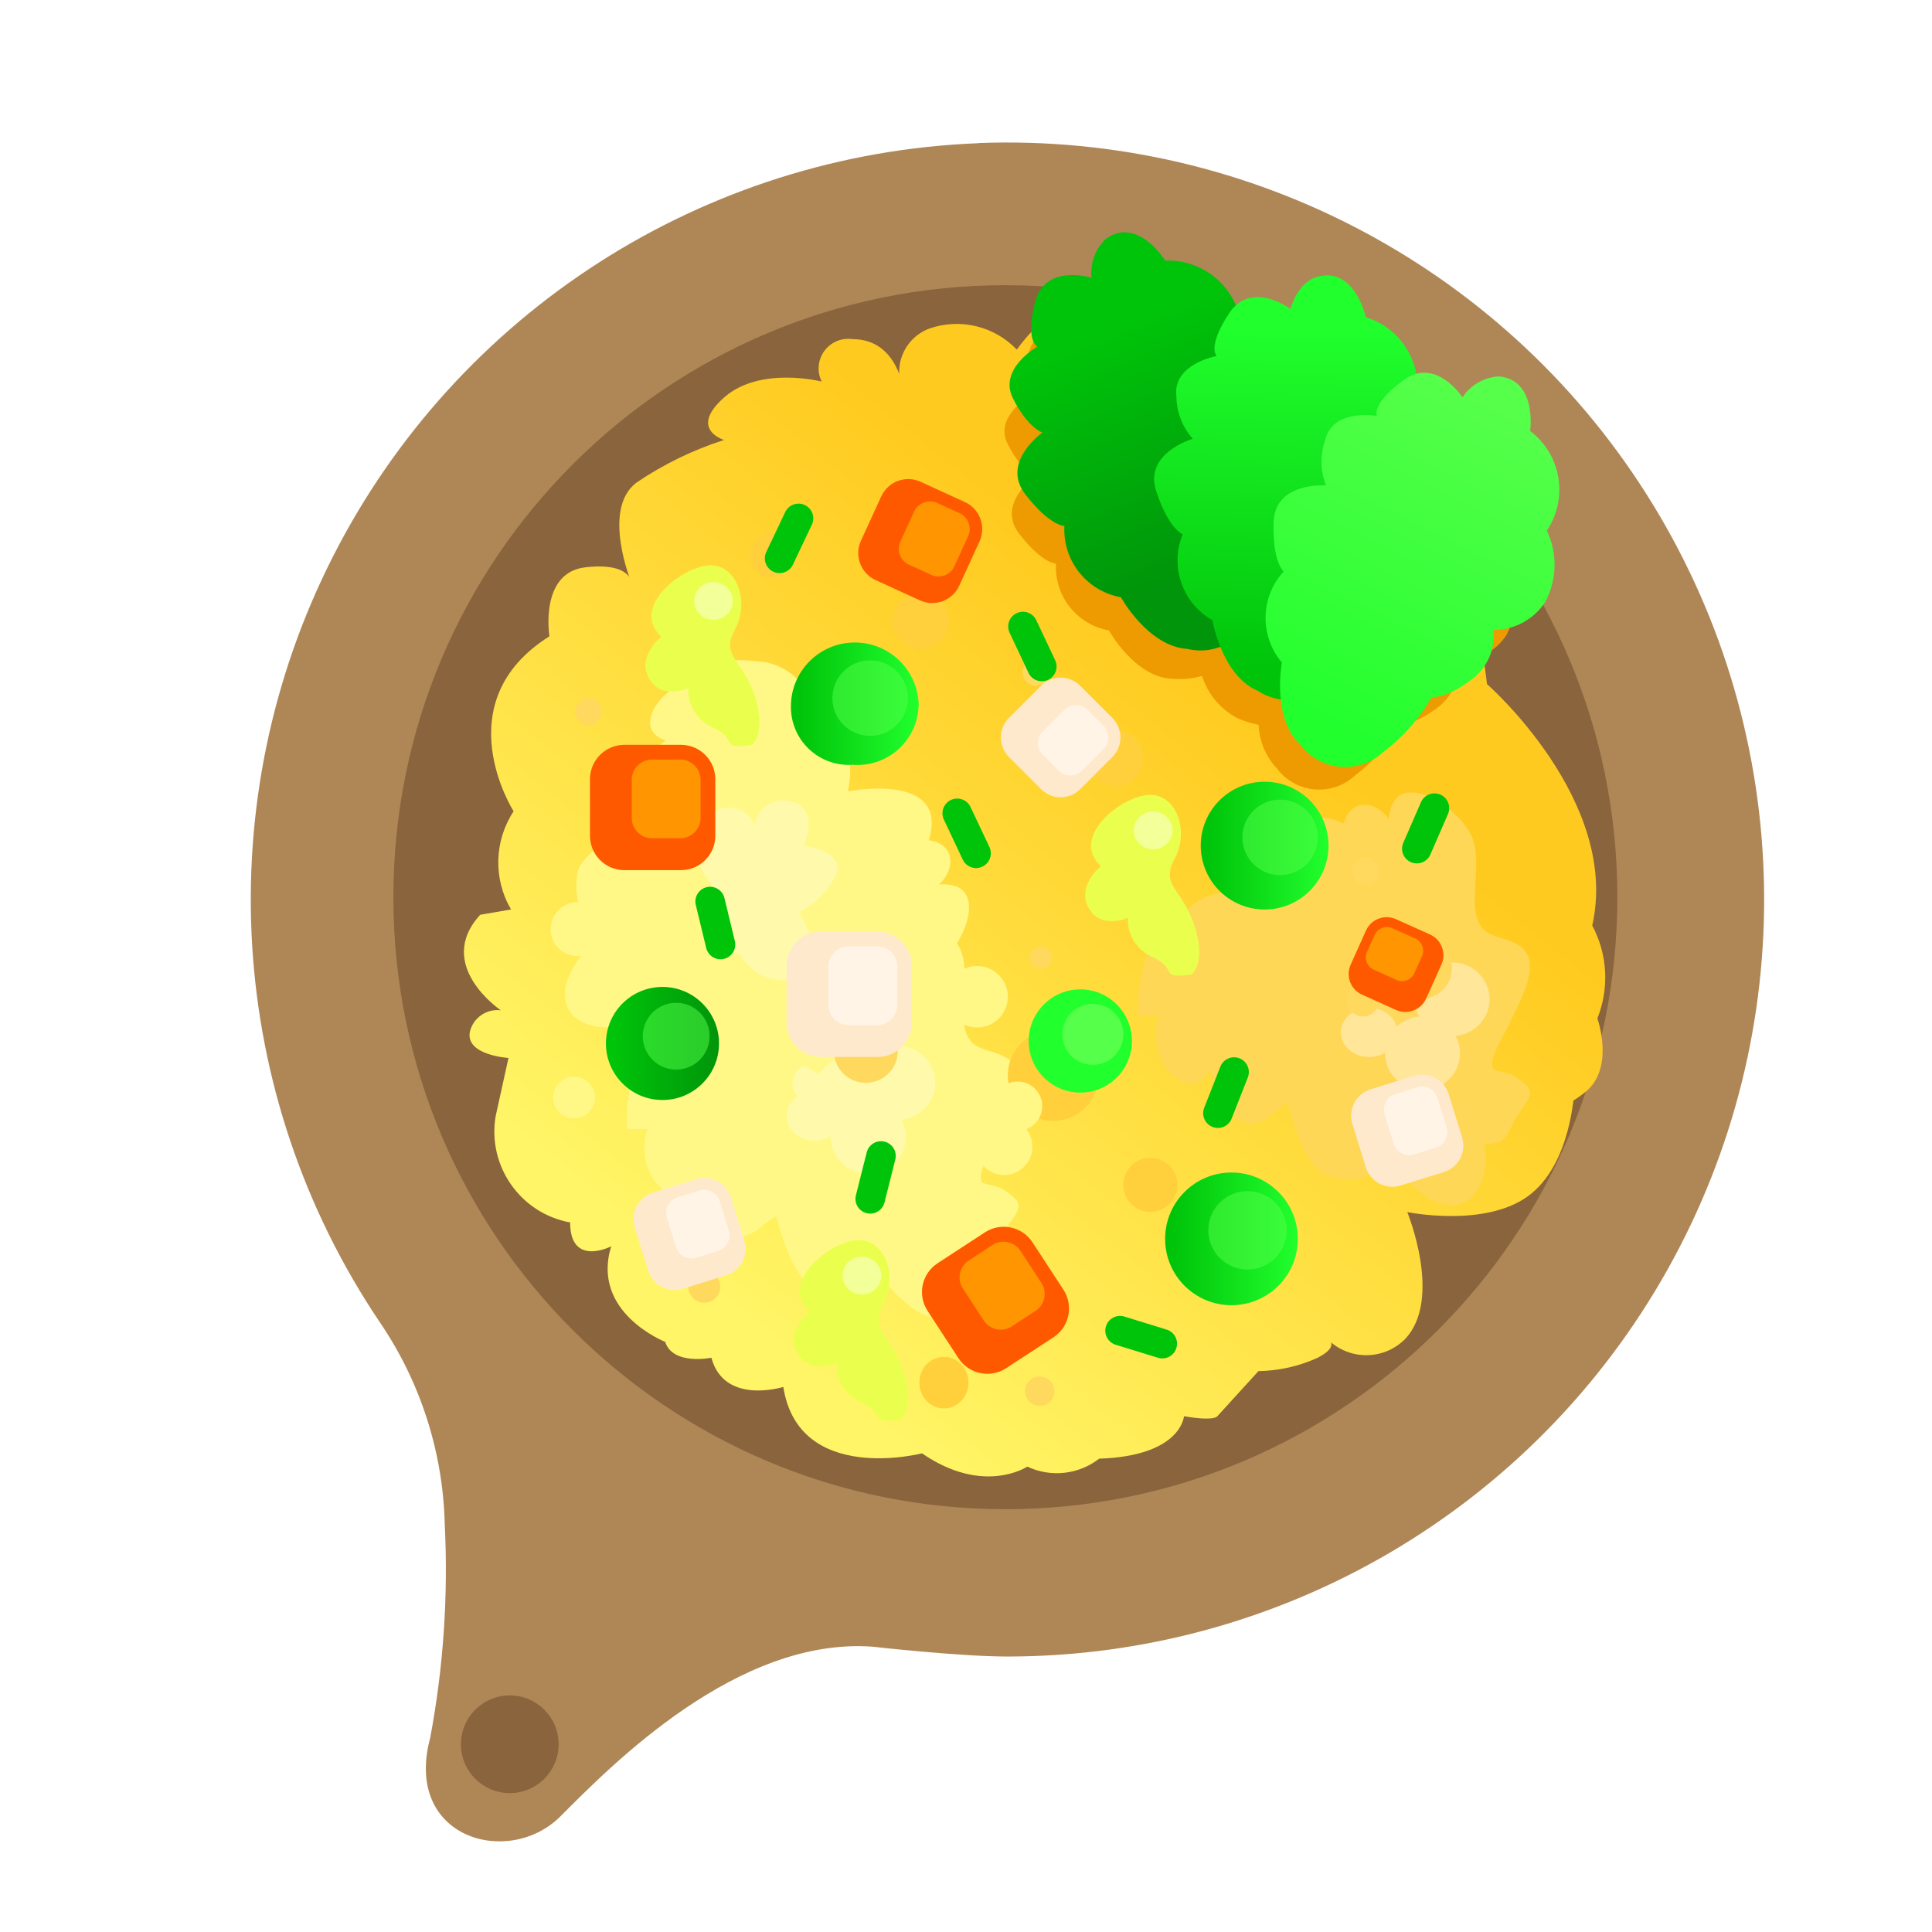
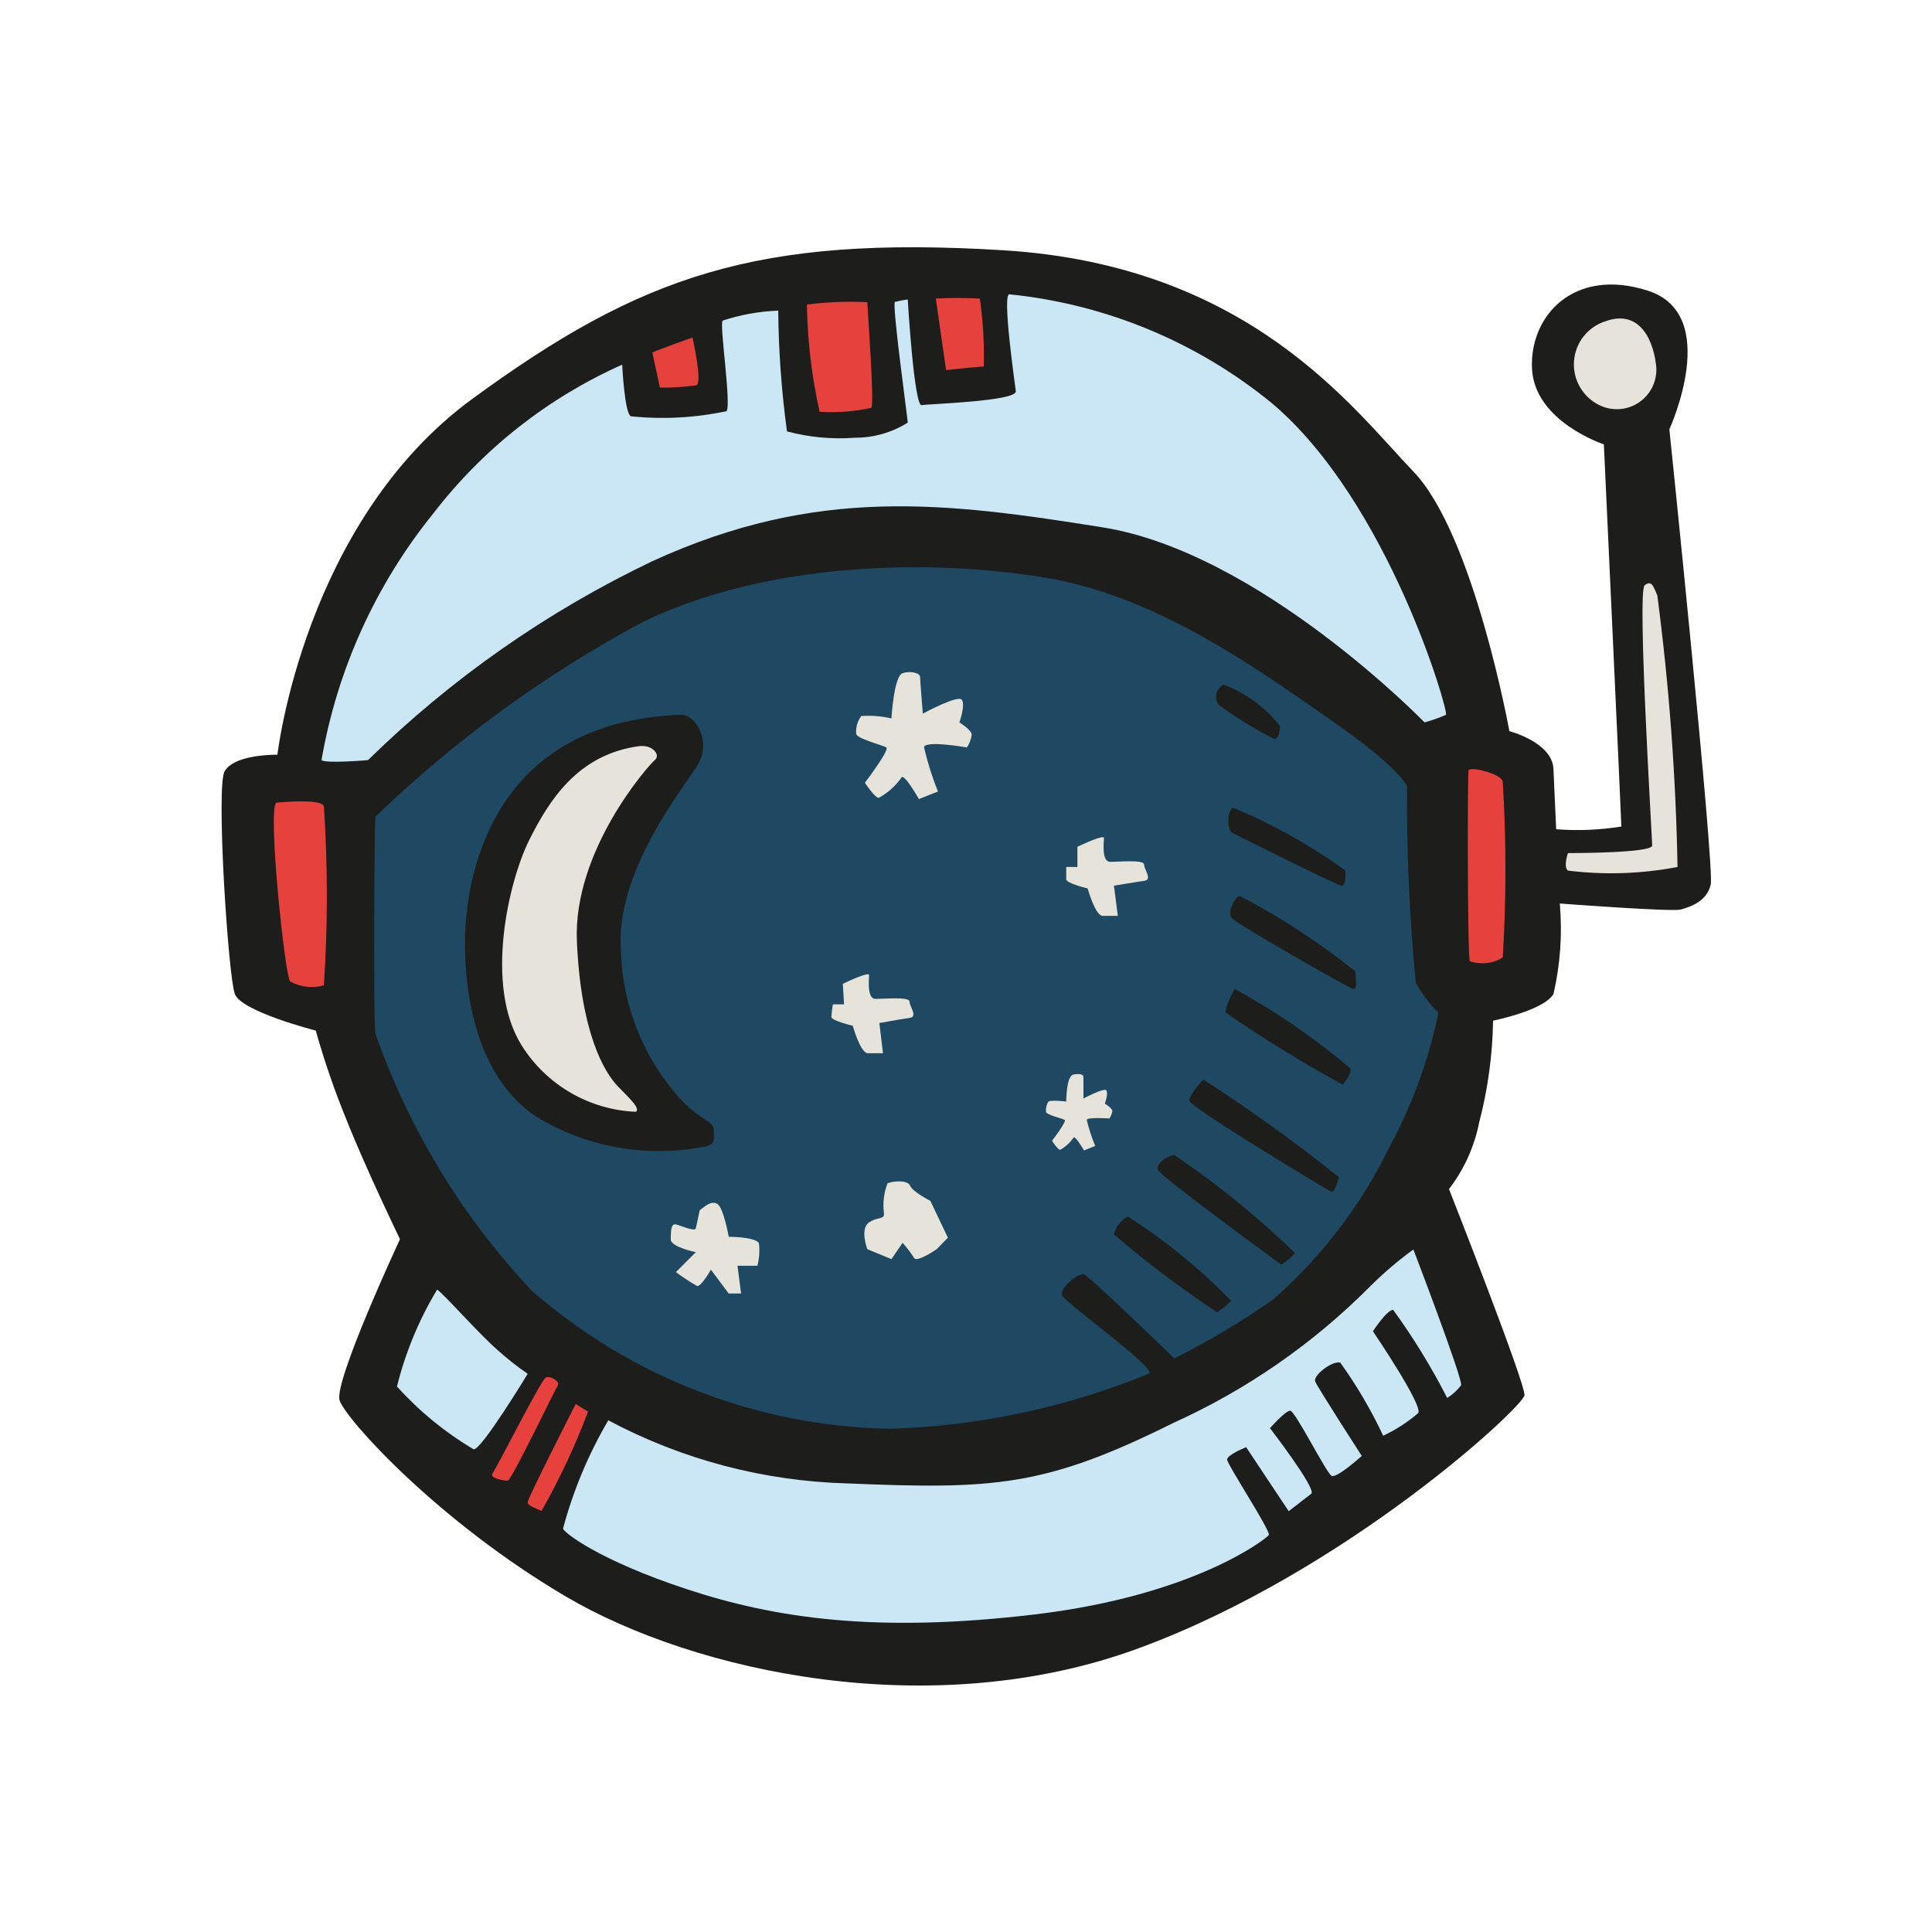
- <svg xmlns="http://www.w3.org/2000/svg" xmlns:xlink="http://www.w3.org/1999/xlink" width="800px" height="800px" viewBox="0 0 64 64">
-   <defs>
-     <style>.cls-1{fill:#af8756;}.cls-2{fill:#89643d;}.cls-3{fill:url(#linear-gradient);}.cls-4{fill:#fff887;}.cls-5{fill:#ffd757;}.cls-6{fill:#fffaab;}.cls-7{fill:#ffd85e;}.cls-8{fill:#ffe699;}.cls-9{fill:#ffd03b;}.cls-10{fill:url(#linear-gradient-2);}.cls-11,.cls-16{fill:#56ff4a;}.cls-11{opacity:0.5;}.cls-12{fill:url(#linear-gradient-3);}.cls-13{fill:url(#linear-gradient-4);}.cls-14{fill:url(#linear-gradient-5);}.cls-15{fill:#21ff2d;}.cls-17{fill:#ff5900;}.cls-18{fill:#ff9500;}.cls-19{fill:#ffe9cc;}.cls-20{fill:#fff4e6;}.cls-21{fill:#eaff4d;}.cls-22{fill:#f3ff99;}.cls-23{fill:#00c40a;}.cls-24{fill:#ed9b00;}.cls-25{fill:url(#linear-gradient-6);}.cls-26{fill:url(#linear-gradient-7);}.cls-27{fill:url(#linear-gradient-8);}</style>
-     <linearGradient gradientUnits="userSpaceOnUse" id="linear-gradient" x1="22.913" x2="40.413" y1="43.925" y2="22.175">
-       <stop offset="0.043" stop-color="#fff566" />
-       <stop offset="1" stop-color="#ffca1f" />
-     </linearGradient>
-     <linearGradient gradientUnits="userSpaceOnUse" id="linear-gradient-2" x1="26.195" x2="30.429" y1="23.308" y2="23.308">
-       <stop offset="0.065" stop-color="#00c40a" />
-       <stop offset="1" stop-color="#21ff2d" />
-     </linearGradient>
-     <linearGradient gradientUnits="userSpaceOnUse" id="linear-gradient-3" x1="20.073" x2="23.818" y1="34.566" y2="34.566">
-       <stop offset="0.065" stop-color="#00c40a" />
-       <stop offset="1" stop-color="#00950a" />
-     </linearGradient>
-     <linearGradient id="linear-gradient-4" x1="38.596" x2="42.992" xlink:href="#linear-gradient-2" y1="41.039" y2="41.039" />
-     <linearGradient id="linear-gradient-5" x1="39.776" x2="44.01" xlink:href="#linear-gradient-2" y1="28.012" y2="28.012" />
-     <linearGradient id="linear-gradient-6" x1="36.628" x2="39.961" xlink:href="#linear-gradient-3" y1="10.352" y2="18.769" />
-     <linearGradient id="linear-gradient-7" x1="42.823" x2="43.073" xlink:href="#linear-gradient-2" y1="22.934" y2="10.85" />
-     <linearGradient gradientUnits="userSpaceOnUse" id="linear-gradient-8" x1="49.283" x2="43.867" y1="13.268" y2="24.185">
-       <stop offset="0" stop-color="#56ff4a" />
-       <stop offset="1" stop-color="#21ff2d" />
-     </linearGradient>
-   </defs>
-   <g data-name="fried rice" id="fried_rice">
-     <path class="cls-1" d="M32.413,4.744a25.073,25.073,0,0,0-19.84,39.044,12.422,12.422,0,0,1,2.16,6.707,30.173,30.173,0,0,1-.482,7.072c-.895,3.338,2.606,4.315,4.316,2.6s5.862-5.943,10.34-5.618c0,0,2.876.326,4.478.326a25.077,25.077,0,1,0-.972-50.136Z" />
-     <circle class="cls-2" cx="33.304" cy="29.721" r="20.273" />
-     <circle class="cls-2" cx="16.887" cy="57.781" r="1.618" />
-     <path class="cls-3" d="M18.2,21.078s-.34-2.11,1.191-2.285,1.532.527,1.532.527-1.021-2.461.17-3.34a11.367,11.367,0,0,1,2.893-1.406s-1.191-.352,0-1.406,3.233-.528,3.233-.528a.982.982,0,0,1,1.021-1.406c1.532,0,1.7,1.758,1.7,1.758a1.535,1.535,0,0,1,.851-2.11,2.753,2.753,0,0,1,2.892.7s.851-1.231,1.532-1.231S37.6,13.168,37.6,13.168a3.9,3.9,0,0,1,2.212-.528c1.021.176,1.192,1.055.681,1.934a4.069,4.069,0,0,1,3.574.527,4.807,4.807,0,0,1,1.871,2.725,1.859,1.859,0,0,1,2.383,1.142,13.489,13.489,0,0,1,.936,3.692s4.424,3.867,3.488,8a3.648,3.648,0,0,1,.17,3.076s.6,1.67-.425,2.461-.34-.088-.34-.088-.086,2.461-1.532,3.515-4,.528-4,.528,1.191,2.9-.085,4.218A1.813,1.813,0,0,1,43.9,44.28s.6.264-.255.7a4.922,4.922,0,0,1-1.957.44l-1.361,1.494s-.085.176-1.106,0c0,0-.085,1.318-2.808,1.406a2.294,2.294,0,0,1-2.382.264s-1.447.967-3.489-.44c0,0-4.084,1.055-4.594-2.2,0,0-1.957.615-2.383-.967,0,0-1.276.264-1.531-.527,0,0-2.467-.967-1.787-3.164,0,0-1.361.7-1.361-.791a3.06,3.06,0,0,1-2.468-3.515l.426-1.934s-1.447-.088-1.276-.879a.936.936,0,0,1,1.021-.7s-2.213-1.494-.681-3.164l1.021-.176a3.078,3.078,0,0,1,.085-3.252S14.712,23.275,18.2,21.078Z" />
-     <path class="cls-4" d="M23.615,22.638c-.665.006-1.2-.046-1.694.488-.425.46-.65,1.151.132,1.4-.452.413-1.234.6-1.473,1.2-.3.763.383,1.029.752,1.531-.674.291-1.9.837-2.181,1.567a2.4,2.4,0,0,0-.014.993c.179.669.509.5.893.919-.522.571-1.458,1.535-1.3,2.405.172.958,1.513,1.027,2.168.749.037.818.543.714,1.027.951.807.4.946.586,1.343-.32.055-.123.059-.608.115-.656.29-.251,1.222.221,1.6.33.529.151,1.641.613,2.212.315.653-.34.395-1.19.729-1.617.551-.7,2.141-.251,3.02-.813.953-.609,1.96-2.91.161-2.78.555-.5.54-1.344-.337-1.465.572-1.845-1.52-1.823-2.675-1.621a4.037,4.037,0,0,0-.332-2.511c-.343-.623-.777-.723-1.222-1.072a2.086,2.086,0,0,0-1.548-.732,4.123,4.123,0,0,0-1.46.084" />
-     <path class="cls-4" d="M21.445,37.4a1.97,1.97,0,0,0,.254,1.744c.4.484,1.051.8,1.4.06.348.5.425,1.3.991,1.623.715.4,1.071-.239,1.619-.536.2.707.571,2,1.255,2.374a2.4,2.4,0,0,0,.982.15c.688-.087.561-.437,1.032-.759.5.594,1.322,1.653,2.206,1.617.972-.04,1.223-1.359,1.037-2.045.815.074.781-.441,1.082-.889.5-.745.71-.857-.133-1.374-.116-.07-.595-.141-.635-.2-.21-.322.386-1.181.546-1.543.221-.5.83-1.544.614-2.149-.248-.694-1.126-.554-1.5-.943-.623-.642.042-2.155-.394-3.1-.473-1.028-2.616-2.339-2.732-.54-.417-.617-1.258-.718-1.5.135-1.751-.819-2.013,1.257-1.971,2.429a4.036,4.036,0,0,0-2.533-.013c-.664.255-.822.671-1.228,1.064-.491.474-.753.538-.936,1.434a4.128,4.128,0,0,0-.117,1.458" />
-     <path class="cls-5" d="M38.381,33.651a1.971,1.971,0,0,0,.253,1.745c.4.484,1.051.8,1.405.06.348.5.425,1.3.991,1.623.715.4,1.072-.24,1.619-.536.2.707.571,1.995,1.255,2.374a2.4,2.4,0,0,0,.983.15c.687-.087.56-.437,1.032-.76.494.595,1.321,1.654,2.205,1.618.972-.04,1.223-1.359,1.037-2.046.815.075.781-.44,1.082-.888.5-.746.71-.857-.133-1.374-.116-.071-.595-.141-.635-.2-.209-.322.386-1.181.546-1.544.222-.5.83-1.543.614-2.149-.248-.693-1.126-.553-1.5-.942-.622-.642.043-2.155-.394-3.1-.473-1.028-2.616-2.339-2.732-.54-.417-.617-1.258-.718-1.5.135-1.75-.819-2.013,1.257-1.971,2.428a4.043,4.043,0,0,0-2.533-.012c-.664.254-.822.671-1.228,1.064-.491.474-.753.537-.936,1.434a4.144,4.144,0,0,0-.117,1.457" />
-     <path class="cls-6" d="M23.94,29.721s-1.547-1.384-.57-2.524A.9.9,0,0,1,25,27.36a.914.914,0,0,1,1.14-.814c1.058.163.488,1.466.488,1.466s1.384.162,1.059.977a2.61,2.61,0,0,1-1.222,1.221s1.14,1.791-.081,2.2a1.618,1.618,0,0,1-1.873-.814S22.23,31.431,23.94,29.721Z" />
-     <ellipse class="cls-6" cx="27.971" cy="35.991" rx="0.936" ry="0.896" />
-     <ellipse class="cls-6" cx="26.993" cy="36.968" rx="0.936" ry="0.814" />
-     <ellipse class="cls-6" cx="28.764" cy="37.66" rx="1.242" ry="1.221" />
-     <ellipse class="cls-6" cx="29.741" cy="35.869" rx="1.242" ry="1.221" />
-     <path class="cls-6" d="M27.328,35.909a.534.534,0,0,1-.538.53.518.518,0,0,1-.538-.53c.04-.419.3-.7.538-.529S27.328,35.617,27.328,35.909Z" />
-     <ellipse class="cls-7" cx="28.683" cy="34.831" rx="1.055" ry="1.038" />
-     <ellipse class="cls-7" cx="46.331" cy="33.222" rx="0.936" ry="0.896" />
-     <ellipse class="cls-8" cx="45.354" cy="34.2" rx="0.936" ry="0.814" />
-     <ellipse class="cls-8" cx="47.124" cy="34.892" rx="1.242" ry="1.221" />
-     <ellipse class="cls-8" cx="48.102" cy="33.1" rx="1.242" ry="1.221" />
-     <ellipse class="cls-7" cx="45.15" cy="33.141" rx="0.538" ry="0.529" />
-     <ellipse class="cls-7" cx="47.043" cy="32.062" rx="1.055" ry="1.038" />
-     <circle class="cls-9" cx="30.495" cy="20.562" r="0.936" />
-     <ellipse class="cls-9" cx="36.967" cy="25.121" rx="0.896" ry="0.936" />
-     <ellipse class="cls-9" cx="31.268" cy="45.802" rx="0.814" ry="0.855" />
-     <circle class="cls-9" cx="41.649" cy="41.487" r="1.018" />
-     <circle class="cls-4" cx="19.014" cy="36.357" r="0.692" />
-     <circle class="cls-9" cx="25.569" cy="18.404" r="0.733" />
-     <circle class="cls-9" cx="34.891" cy="35.624" r="1.506" />
-     <circle class="cls-4" cx="33.263" cy="37.986" r="0.936" />
-     <circle class="cls-4" cx="33.711" cy="36.642" r="0.814" />
-     <circle class="cls-9" cx="38.107" cy="39.248" r="0.896" />
-     <circle class="cls-4" cx="32.367" cy="33.019" r="1.018" />
-     <circle class="cls-7" cx="31.227" cy="17.956" r="0.529" />
-     <circle class="cls-4" cx="19.135" cy="30.779" r="0.894" />
-     <circle class="cls-7" cx="45.231" cy="28.867" r="0.448" />
-     <circle class="cls-4" cx="31.024" cy="31.594" r="0.407" />
-     <circle class="cls-7" cx="38.229" cy="28.867" r="0.529" />
-     <circle class="cls-7" cx="34.443" cy="46.087" r="0.489" />
-     <circle class="cls-7" cx="23.33" cy="42.626" r="0.529" />
-     <circle class="cls-7" cx="34.321" cy="22.272" r="0.448" />
-     <circle class="cls-7" cx="19.503" cy="23.574" r="0.448" />
-     <circle class="cls-7" cx="34.484" cy="31.716" r="0.366" />
-     <path class="cls-10" d="M30.429,23.4a2.023,2.023,0,0,1-2.179,1.934A1.916,1.916,0,0,1,26.2,23.4a2.117,2.117,0,1,1,4.234,0Z" />
-     <circle class="cls-11" cx="28.825" cy="23.126" r="1.251" />
-     <circle class="cls-12" cx="21.945" cy="34.566" r="1.873" />
-     <circle class="cls-11" cx="22.399" cy="34.325" r="1.107" />
-     <circle class="cls-13" cx="40.794" cy="41.039" r="2.198" />
-     <circle class="cls-11" cx="41.327" cy="40.756" r="1.299" />
-     <circle class="cls-14" cx="41.893" cy="28.012" r="2.117" />
-     <circle class="cls-11" cx="42.406" cy="27.739" r="1.251" />
-     <circle class="cls-15" cx="35.787" cy="34.484" r="1.71" />
-     <circle class="cls-16" cx="36.201" cy="34.264" r="1.01" />
-     <rect class="cls-17" height="4.152" rx="1.14" ry="1.14" width="4.152" x="19.544" y="24.673" />
-     <path class="cls-18" d="M22.582,27.767H21.554a.675.675,0,0,1-.626-.715V25.877a.675.675,0,0,1,.626-.715h1.028a.675.675,0,0,1,.625.715v1.175A.675.675,0,0,1,22.582,27.767Z" />
-     <rect class="cls-17" height="4.152" rx="1.14" ry="1.14" transform="translate(-18.184 25.034) rotate(-33.139)" width="4.152" x="30.902" y="40.998" />
-     <path class="cls-18" d="M34.34,43.4l-.861.562a.675.675,0,0,1-.915-.257l-.643-.984a.675.675,0,0,1,.133-.941l.861-.562a.675.675,0,0,1,.915.257l.643.984A.675.675,0,0,1,34.34,43.4Z" />
-     <rect class="cls-17" height="2.742" rx="0.753" ry="0.753" transform="translate(-1.869 61.014) rotate(-65.774)" width="2.742" x="44.874" y="30.582" />
-     <path class="cls-18" d="M47.118,31.649l-.278.619a.447.447,0,0,1-.6.183l-.707-.318a.446.446,0,0,1-.261-.571l.278-.619a.447.447,0,0,1,.6-.183l.707.318A.446.446,0,0,1,47.118,31.649Z" />
-     <rect class="cls-17" height="3.582" rx="0.983" ry="0.983" transform="matrix(0.416, -0.909, 0.909, 0.416, 1.514, 38.19)" width="3.582" x="28.703" y="16.124" />
-     <path class="cls-18" d="M30.884,19.059l-.807-.369a.582.582,0,0,1-.234-.786l.422-.921a.583.583,0,0,1,.748-.337l.806.369a.582.582,0,0,1,.234.786l-.422.922A.581.581,0,0,1,30.884,19.059Z" />
-     <rect class="cls-19" height="4.152" rx="1.14" ry="1.14" width="4.152" x="26.057" y="30.861" />
-     <path class="cls-20" d="M29.1,33.955H28.067a.675.675,0,0,1-.626-.715V32.065a.675.675,0,0,1,.626-.715H29.1a.675.675,0,0,1,.626.715V33.24A.675.675,0,0,1,29.1,33.955Z" />
-     <rect class="cls-19" height="3.338" rx="0.916" ry="0.916" transform="translate(-6.983 32) rotate(-45)" width="3.338" x="33.466" y="22.76" />
-     <path class="cls-20" d="M35.1,25.554l-.585-.584a.543.543,0,0,1,.051-.762l.668-.668A.541.541,0,0,1,36,23.489l.585.584a.544.544,0,0,1-.051.763l-.668.668A.542.542,0,0,1,35.1,25.554Z" />
-     <rect class="cls-19" height="3.338" rx="0.916" ry="0.916" transform="translate(-11.086 8.604) rotate(-17.237)" width="3.338" x="21.172" y="39.207" />
-     <path class="cls-20" d="M23.822,41.428l-.789.245a.543.543,0,0,1-.651-.4l-.28-.9a.543.543,0,0,1,.31-.7l.789-.245a.542.542,0,0,1,.651.4l.28.9A.543.543,0,0,1,23.822,41.428Z" />
-     <rect class="cls-19" height="3.338" rx="0.916" ry="0.916" transform="translate(-9.005 15.495) rotate(-17.237)" width="3.338" x="44.947" y="35.787" />
-     <path class="cls-20" d="M47.6,38.009l-.79.245a.543.543,0,0,1-.651-.4l-.28-.9a.542.542,0,0,1,.311-.7l.789-.245a.543.543,0,0,1,.651.4l.28.9A.544.544,0,0,1,47.6,38.009Z" />
-     <path class="cls-21" d="M24.917,24.673s.489-.407.082-1.628-1.14-1.3-.652-2.2.082-2.117-.814-2.117-2.687,1.384-1.628,2.361c0,0-.814.651-.407,1.384s1.3.326,1.3.326a1.352,1.352,0,0,0,.815,1.3C24.51,24.511,23.777,24.836,24.917,24.673Z" />
-     <ellipse class="cls-22" cx="23.635" cy="19.905" rx="0.641" ry="0.626" />
-     <path class="cls-21" d="M29.833,47.023s.489-.407.081-1.628-1.139-1.3-.651-2.2.081-2.117-.814-2.117-2.687,1.385-1.629,2.362c0,0-.814.651-.407,1.384s1.3.325,1.3.325a1.353,1.353,0,0,0,.814,1.3C29.426,46.86,28.693,47.186,29.833,47.023Z" />
-     <ellipse class="cls-22" cx="28.551" cy="42.255" rx="0.641" ry="0.626" />
-     <path class="cls-21" d="M39.481,32.276s.489-.407.082-1.628-1.14-1.3-.652-2.2.082-2.117-.814-2.117-2.687,1.384-1.628,2.362c0,0-.815.651-.407,1.384s1.3.325,1.3.325a1.353,1.353,0,0,0,.815,1.3C39.074,32.113,38.341,32.439,39.481,32.276Z" />
-     <ellipse class="cls-22" cx="38.199" cy="27.508" rx="0.641" ry="0.626" />
-     <path class="cls-23" d="M24.343,31.173a.487.487,0,0,1-.359.59h0a.488.488,0,0,1-.59-.359l-.345-1.425a.488.488,0,0,1,.359-.59h0a.49.49,0,0,1,.59.36Z" />
-     <path class="cls-23" d="M29.3,39.833a.489.489,0,0,1-.593.355h0a.489.489,0,0,1-.354-.593l.358-1.422a.489.489,0,0,1,.593-.354h0a.488.488,0,0,1,.354.593Z" />
-     <path class="cls-23" d="M40.8,37.055a.489.489,0,0,1-.634.276h0a.489.489,0,0,1-.276-.633l.536-1.364a.488.488,0,0,1,.634-.276h0a.489.489,0,0,1,.276.633Z" />
-     <path class="cls-23" d="M34.954,21.871a.489.489,0,0,1-.234.65h0a.488.488,0,0,1-.65-.233l-.625-1.326a.487.487,0,0,1,.233-.65h0a.488.488,0,0,1,.65.233Z" />
-     <path class="cls-23" d="M32.776,28.059a.489.489,0,0,1-.234.65h0a.488.488,0,0,1-.65-.233l-.625-1.326a.488.488,0,0,1,.233-.65h0a.488.488,0,0,1,.65.233Z" />
-     <path class="cls-23" d="M26.266,18.706a.49.49,0,0,1-.651.232h0a.49.49,0,0,1-.232-.651l.628-1.324a.488.488,0,0,1,.651-.232h0a.487.487,0,0,1,.232.65Z" />
-     <path class="cls-23" d="M38.646,44.044a.487.487,0,0,1,.323.61h0a.488.488,0,0,1-.61.324l-1.4-.431a.487.487,0,0,1-.323-.61h0a.488.488,0,0,1,.61-.324Z" />
-     <path class="cls-23" d="M47.382,28.309a.488.488,0,0,1-.643.252h0a.487.487,0,0,1-.253-.643l.585-1.343a.488.488,0,0,1,.643-.253h0a.489.489,0,0,1,.253.643Z" />
-     <path class="cls-24" d="M49.447,15.719s.226-1.594-.976-1.7a1.454,1.454,0,0,0-1.131.65s-.614-.944-1.431-.728a2.093,2.093,0,0,0-1.568-1.761S44,10.611,42.84,10.93c-.633.174-.837,1-.837,1s-1-.748-1.706-.1a2.125,2.125,0,0,0-2.187-1.4s-.839-1.373-1.831-.686a1.452,1.452,0,0,0-.458,1.221s-1.451-.458-1.756.763.076,1.374.076,1.374-1.221.687-.763,1.6.916,1.068.916,1.068-1.3.916-.534,1.909,1.221.992,1.221.992a2.134,2.134,0,0,0,1.755,2.213s.84,1.527,2.061,1.6a2.833,2.833,0,0,0,1.02-.092,2.425,2.425,0,0,0,1.177,1.4,3.475,3.475,0,0,0,.7.218,2.24,2.24,0,0,0,.608,1.449,1.743,1.743,0,0,0,2.571.241,5.683,5.683,0,0,0,1.517-1.717s.44.066,1.248-.554A1.7,1.7,0,0,0,48.3,21.9a1.913,1.913,0,0,0,1.6-.858,2.451,2.451,0,0,0,.058-2.228A2.284,2.284,0,0,0,49.447,15.719Z" />
-     <path class="cls-25" d="M38.6,8.634s-.9-1.466-1.954-.733a1.552,1.552,0,0,0-.489,1.3s-1.547-.489-1.872.814.081,1.465.081,1.465-1.3.733-.814,1.71.977,1.14.977,1.14-1.384.977-.57,2.036,1.3,1.058,1.3,1.058a2.277,2.277,0,0,0,1.872,2.361s.9,1.629,2.2,1.71a1.86,1.86,0,0,0,2.279-1.547,6.065,6.065,0,0,0,.082-2.443s.407-.244.651-1.3a1.818,1.818,0,0,0-.488-1.71,2.042,2.042,0,0,0,.732-1.791,2.613,2.613,0,0,0-1.465-1.873A2.435,2.435,0,0,0,38.6,8.634Z" />
-     <path class="cls-26" d="M45.242,10.507s-.36-1.68-1.6-1.339c-.676.185-.893,1.067-.893,1.067s-1.3-.973-2.036.148-.409,1.41-.409,1.41-1.472.26-1.334,1.344a2.129,2.129,0,0,0,.544,1.4S37.883,15,38.3,16.268s.878,1.43.878,1.43a2.279,2.279,0,0,0,.985,2.848s.306,1.833,1.508,2.341a1.86,1.86,0,0,0,2.664-.7,6.085,6.085,0,0,0,.886-2.278s.465-.1,1.046-1.013a1.816,1.816,0,0,0,.1-1.775,2.044,2.044,0,0,0,1.285-1.448,2.617,2.617,0,0,0-.763-2.252A2.435,2.435,0,0,0,45.242,10.507Z" />
-     <path class="cls-27" d="M50.688,14.277s.242-1.7-1.041-1.809a1.55,1.55,0,0,0-1.2.694s-.883-1.362-1.963-.564-.87,1.182-.87,1.182-1.471-.264-1.716.8a2.13,2.13,0,0,0,.028,1.5s-1.69-.128-1.735,1.207.331,1.645.331,1.645a2.279,2.279,0,0,0-.058,3.014s-.346,1.826.607,2.717a1.86,1.86,0,0,0,2.743.258,6.071,6.071,0,0,0,1.617-1.832s.47.071,1.332-.59a1.816,1.816,0,0,0,.711-1.63,2.043,2.043,0,0,0,1.706-.915,2.616,2.616,0,0,0,.061-2.377A2.435,2.435,0,0,0,50.688,14.277Z" />
+ <svg xmlns="http://www.w3.org/2000/svg" width="800px" height="800px" viewBox="0 0 64 64">
+   <path d="m9.19 25s.88-7.71 6.46-11.79 9.42-5.42 17.58-4.92 11.59 5.25 13.59 7.33 3.18 8.6 3.18 8.6 1.42.37 1.46 1.25l.09 2a9.2 9.2 0 0 0 2.16-.09c0-.16-.58-12.66-.58-12.66s-2.29-.75-2.38-2.5 1.38-3.38 3.84-2.59.71 4.59.71 4.59 1.5 14.5 1.37 15.08-.71.75-1 .83-4-.2-4-.2a9.55 9.55 0 0 1 -.21 3c-.33.55-2 .88-2 .88a14.19 14.19 0 0 1 -.46 3.37 5.33 5.33 0 0 1 -1 2.21s2.54 6.45 2.5 6.83-5.88 5.83-12.75 8.37-14.75.8-19-1.7-7.3-5.88-7.5-6.5 2-5.34 2-5.34-1.13-2.33-1.79-4a27.18 27.18 0 0 1 -1-2.91s-2.46-.63-2.68-1.21-.63-6.88-.34-7.38 1.38-.55 1.75-.55z" fill="#1d1d1b" />
+   <path d="m9.15 26.59s1.54-.16 1.58.13a44.78 44.78 0 0 1 0 5.92 1.47 1.47 0 0 1 -1.12-.13c-.17-.17-.75-5.67-.46-5.92z" fill="#e7413e" />
+   <path d="m48.65 25.51c.12-.12 1.08.13 1.13.38a47.25 47.25 0 0 1 0 5.83 1.28 1.28 0 0 1 -1.09.12c-.08-.12-.08-6.29-.04-6.33z" fill="#e7413e" />
+   <path d="m53.19 10.64c1-.36 1.54.41 1.67 1.45a1.31 1.31 0 0 1 -1.86 1.34 1.5 1.5 0 0 1 .19-2.79z" fill="#e6e4da" />
+   <path d="m51.94 28.26c.13 0 2.79 0 2.79-.25s-.5-8.42-.25-8.62.3.08.42.33a80.14 80.14 0 0 1 .67 9 11.69 11.69 0 0 1 -3.63.12c-.16-.12 0-.58 0-.58z" fill="#e6e4da" />
+   <path d="m12.19 25.18s-1.41.12-1.54 0a17.84 17.84 0 0 1 3.71-8.18 16.24 16.24 0 0 1 6.25-4.92s.08 1.63.29 1.71a10.19 10.19 0 0 0 3.17-.17c.16-.25-.25-2.91-.13-3a6.7 6.7 0 0 1 1.84-.33 31.61 31.61 0 0 0 .29 4 6.72 6.72 0 0 0 2.25.21 3.27 3.27 0 0 0 1.75-.5c0-.13-.54-4-.42-4a3.84 3.84 0 0 1 .42-.08s.21 3.54.46 3.5 3.16-.13 3.12-.46-.46-3.25-.21-3.21a16.34 16.34 0 0 1 8.71 3.62c3.85 3.27 5.85 10.22 5.75 10.31a5.21 5.21 0 0 1 -.71.25s-5.46-5.63-10.66-6.46-9.46-1.38-14.92 1.12a35 35 0 0 0 -9.42 6.59z" fill="#cbe7f5" />
+   <path d="m21.61 11.68c.17-.09 1.33-.5 1.33-.5s.34 1.5.13 1.58a7.31 7.31 0 0 1 -1.21.08z" fill="#e7413e" />
+   <path d="m26.73 10.09a11.16 11.16 0 0 1 2-.08c0 .13.25 3.46.13 3.5a6.06 6.06 0 0 1 -1.71.13 17.53 17.53 0 0 1 -.42-3.55z" fill="#e7413e" />
+   <path d="m31 9.89a14.11 14.11 0 0 1 1.46 0 13.82 13.82 0 0 1 .13 2.25c-.13 0-1.25.12-1.25.12z" fill="#e7413e" />
+   <path d="m12.44 27.05a39.91 39.91 0 0 1 8.88-6.46c4.16-2 9.58-2.08 13.33-1.45s7.08 3.08 9.42 4.7 2.54 2.21 2.54 2.21a62.32 62.32 0 0 0 .29 6.5 4.31 4.31 0 0 0 .75 1 16.23 16.23 0 0 1 -1.65 4.5 16 16 0 0 1 -3.83 5 25.72 25.72 0 0 1 -3.27 1.95s-2.83-2.75-3-2.79-.83.46-.71.71 3.13 2.41 2.88 2.58a24.57 24.57 0 0 1 -8.59 1.83 18.52 18.52 0 0 1 -11.87-4.58 24 24 0 0 1 -5.17-8.5c-.08-.25-.04-7.11 0-7.2z" fill="#1f4863" />
+   <path d="m22.57 23.68c.5 0 1 .91.54 1.66s-2.75 3.55-2.54 6.17a7.61 7.61 0 0 0 1.91 4.83c.75.84 1.17.75 1.17 1.13s0 .42-.25.5a7.8 7.8 0 0 1 -5.67-1c-2.37-1.62-2.41-5.25-2.29-6.54s.79-6.54 7.13-6.75z" fill="#1d1d1b" />
+   <path d="m21.15 24.72c.46-.07.75.29.54.46s-2.71 3-2.58 6 .89 4.33 1.37 4.82.71.71.59.83a4.7 4.7 0 0 1 -3.79-2.2c-1.25-2-.42-5.46.25-6.8s1.62-2.83 3.62-3.11z" fill="#e6e4da" />
+   <g fill="#1d1d1b">
+     <path d="m40.53 22.68a4.3 4.3 0 0 1 1.87 1.37c0 .25-.08.46-.21.42a13 13 0 0 1 -1.83-1.13.46.46 0 0 1 .17-.66z" />
+     <path d="m40.86 26.76a18.48 18.48 0 0 1 3.71 2.08c0 .25 0 .5-.13.5s-3.44-1.66-3.62-1.75-.17-.79.04-.83z" />
+     <path d="m41.07 29.68a23.55 23.55 0 0 1 3.83 2.5c0 .25.08.62-.08.58s-3.79-2.12-4-2.33.12-.75.25-.75z" />
+     <path d="m40.9 32.76a22.92 22.92 0 0 1 3.83 2.63c.05.2-.25.54-.25.54a43.57 43.57 0 0 1 -3.87-2.38c-.04-.21.29-.79.29-.79z" />
+     <path d="m39.86 35.76a55.13 55.13 0 0 1 4.5 3.24c-.08.17-.13.54-.29.46s-4.67-2.79-4.67-3 .46-.7.46-.7z" />
+     <path d="m38.9 38.26a29.46 29.46 0 0 1 4 3.25 2 2 0 0 1 -.46.38s-4-2.92-4.08-3.13.29-.46.54-.5z" />
+     <path d="m37.36 40.3a18.9 18.9 0 0 1 3.42 2.79 2.3 2.3 0 0 1 -.46.38 33.32 33.32 0 0 1 -3.42-2.58.94.94 0 0 1 .46-.59z" />
  </g>
+   <path d="m28.53 23.72a3.31 3.31 0 0 1 1 .08s.08-1.41.37-1.5.58 0 .58.13.09 1.21.09 1.21 1.16-.63 1.29-.46-.08.75-.08.75.41.25.41.41a1 1 0 0 1 -.16.42s-1.42-.25-1.42 0a10.27 10.27 0 0 0 .46 1.46l-.63.25s-.5-.88-.58-.71a2.22 2.22 0 0 1 -.75.67c-.13 0-.46-.5-.46-.5s.83-1.09.71-1.17-1-.29-1-.46a.88.88 0 0 1 .17-.58z" fill="#e6e4da" />
+   <path d="m34.73 36.49c.09-.06.59 0 .59 0s0-.84.23-.89.34 0 .34.07 0 .72 0 .72.69-.37.76-.27-.05.44-.05.44.25.15.25.25a.62.62 0 0 1 -.1.24s-.75-.05-.75.05a5.8 5.8 0 0 0 .28.86l-.37.15s-.3-.52-.35-.42a1.36 1.36 0 0 1 -.44.4c-.08 0-.27-.3-.27-.3s.49-.64.42-.69-.62-.17-.62-.27a.54.54 0 0 1 .08-.34z" fill="#e6e4da" />
+   <path d="m23.18 40.09c.17-.12.37-.33.58-.21s.38 1.09.38 1.09.87 0 1 .21a2 2 0 0 1 -.05.75h-.66l.12.92h-.41l-.59-.79s-.33.58-.46.54a7.12 7.12 0 0 1 -.7-.46l.66-.66s-.83-.17-.83-.42 0-.54.17-.5.62.25.66.13z" fill="#e6e4da" />
+   <path d="m27.92 32.59c.17-.08.87-.41.87-.29s-.08.79.21.79 1.13-.08 1.13.09.29.5 0 .54-1 .17-1 .17l.12 1h-.5c-.25 0-.5-.91-.5-.91s-.71-.17-.71-.29a3.68 3.68 0 0 1 .05-.42h.37z" fill="#e6e4da" />
+   <path d="m35.69 28.05c.17-.08.88-.41.88-.29s-.09.79.21.79 1.12-.08 1.12.09.29.5 0 .54-1 .16-1 .16l.13 1h-.5c-.25 0-.5-.91-.5-.91s-.71-.17-.71-.3 0-.41 0-.41h.37z" fill="#e6e4da" />
+   <path d="m29.4 39.2c.17-.08.67-.12.75.08s.67.5.67.5l.58 1.22-.37.38s-.67.46-.75.29a4 4 0 0 0 -.38-.5l-.37.54-.8-.33s-.25-.67.05-.88.54-.08.5-.33a2 2 0 0 1 .12-.97z" fill="#e6e4da" />
+   <path d="m14.48 42.72c.23.15 1.34 1.42 2 2a9.93 9.93 0 0 0 1 .79s-1.54 2.54-1.79 2.5a10.88 10.88 0 0 1 -2.54-2.08 11.66 11.66 0 0 1 1.33-3.21z" fill="#cbe7f5" />
+   <path d="m18.07 45.64c.12-.09.5.12.41.25s-1.54 3.16-1.66 3.16-.63-.08-.5-.25 1.58-3.04 1.75-3.16z" fill="#e7413e" />
+   <path d="m19.07 46.51.41.25a22.93 22.93 0 0 1 -1.54 3.29c-.16-.08-.46-.16-.46-.29s1.59-3.25 1.59-3.25z" fill="#e7413e" />
+   <path d="m20.15 47.05a17.88 17.88 0 0 0 7.92 2.09c4.83.2 6.54.12 10.79-2a21.89 21.89 0 0 0 6.5-4.5 12.31 12.31 0 0 1 1.46-1.25s1.66 4.34 1.58 4.5a1.74 1.74 0 0 1 -.46.42 21.86 21.86 0 0 0 -1.79-2.92c-.21 0-.67.71-.67.71s1.67 2.46 1.5 2.71a5.08 5.08 0 0 1 -1.16.75 15.42 15.42 0 0 0 -1.42-2.42c-.25-.08-.92.42-.83.63s1.54 2.46 1.54 2.46-.83.75-1 .66-1.21-2.16-1.37-2.16-.67.58-.67.58 1.54 2 1.37 2.17l-.75.58-1.41-2.12s-.63.25-.63.41 1.46 2.38 1.38 2.5-2.46 2-7.75 2.63-8.63.12-11.54-.84-4.05-1.87-4.09-2a14.52 14.52 0 0 1 1.5-3.59z" fill="#cbe7f5" />
</svg>
